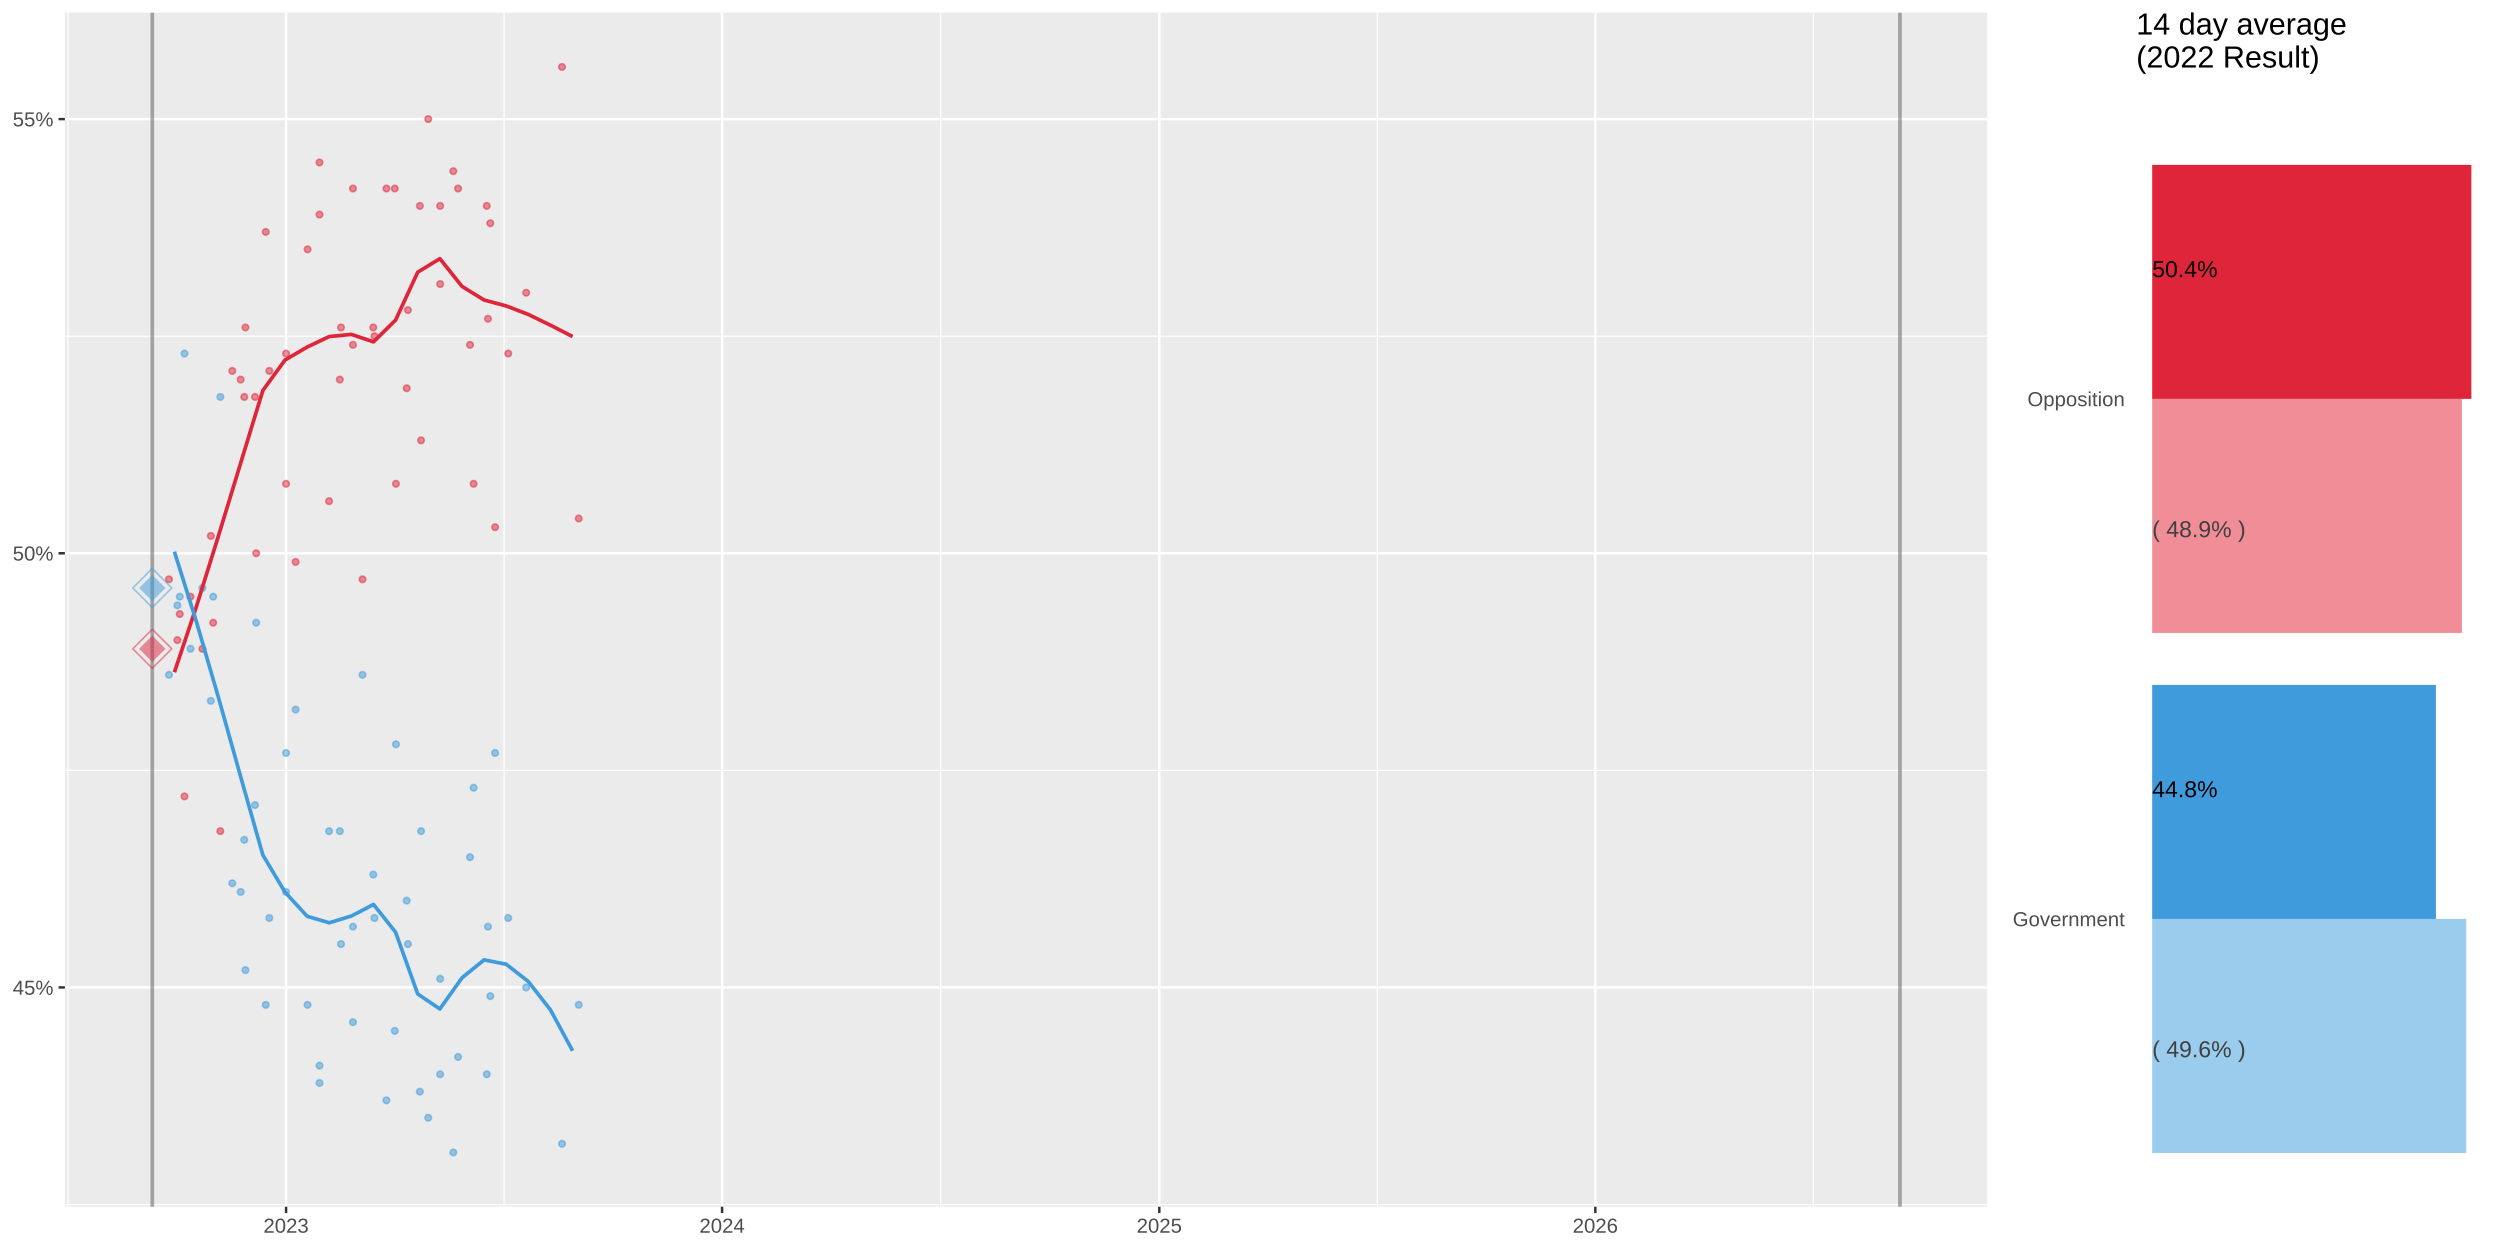
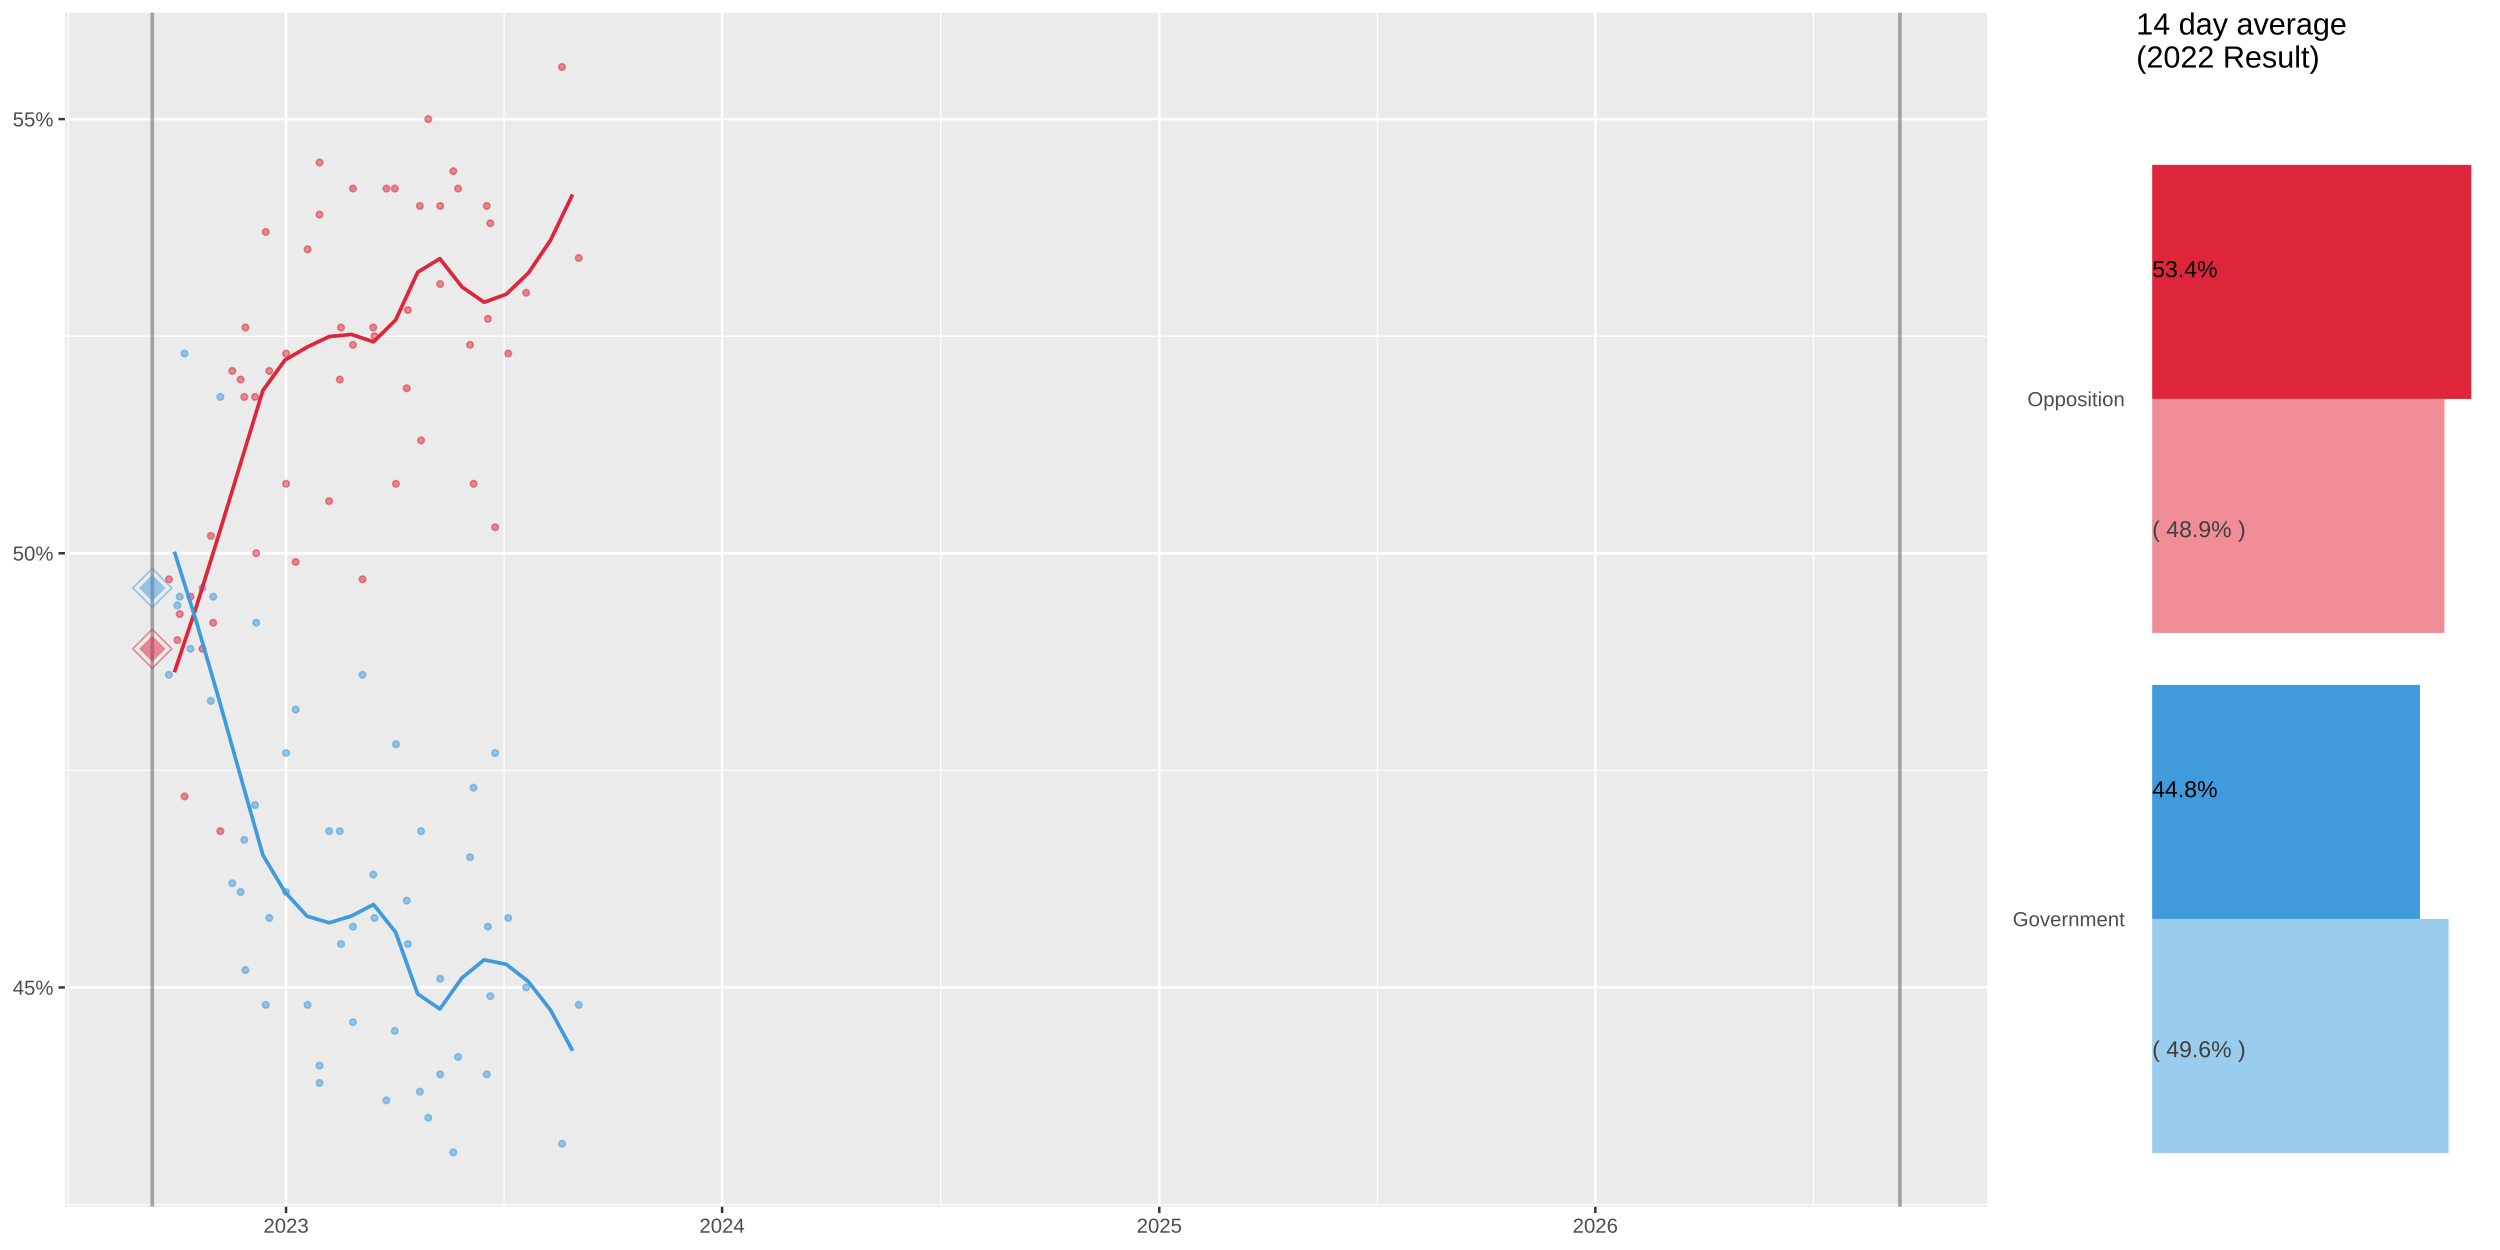
<svg xmlns="http://www.w3.org/2000/svg" class="svglite" width="1080.00pt" height="540.00pt" viewBox="0 0 1080.00 540.00">
  <defs>
    <style type="text/css">
    line, polyline, polygon, path, rect, circle {
      fill: none;
      stroke: #000000;
      stroke-linecap: round;
      stroke-linejoin: round;
      stroke-miterlimit: 10.00;
    }
    text {
      white-space: pre;
    }
  </style>
  </defs>
  <rect width="100%" height="100%" style="stroke: none; fill: none;" />
  <defs>
    <clipPath id="cpMC4wMHwxMDgwLjAwfDAuMDB8NTQwLjAw">
      <rect x="0.00" y="0.00" width="1080.00" height="540.00" />
    </clipPath>
  </defs>
  <g clip-path="url(#cpMC4wMHwxMDgwLjAwfDAuMDB8NTQwLjAw)">
</g>
  <defs>
    <clipPath id="cpMC4wMHw4NjQuMDB8MC4wMHw1NDAuMDA=">
      <rect x="0.00" y="0.00" width="864.00" height="540.00" />
    </clipPath>
  </defs>
  <g clip-path="url(#cpMC4wMHw4NjQuMDB8MC4wMHw1NDAuMDA=)">
    <rect x="0.00" y="0.00" width="864.00" height="540.00" style="stroke-width: 1.07; stroke: #FFFFFF; fill: #FFFFFF;" />
  </g>
  <g clip-path="url(#cpMC4wMHwxMDgwLjAwfDAuMDB8NTQwLjAw)">
</g>
  <defs>
    <clipPath id="cpMjguMDN8ODU4LjUyfDUuNDh8NTIxLjMx">
      <rect x="28.03" y="5.48" width="830.49" height="515.83" />
    </clipPath>
  </defs>
  <g clip-path="url(#cpMjguMDN8ODU4LjUyfDUuNDh8NTIxLjMx)">
    <rect x="28.03" y="5.48" width="830.49" height="515.83" style="stroke-width: 1.07; stroke: none; fill: #EBEBEB;" />
    <polyline points="28.03,520.37 858.52,520.37 " style="stroke-width: 0.53; stroke: #FFFFFF; stroke-linecap: butt;" />
    <polyline points="28.03,332.80 858.52,332.80 " style="stroke-width: 0.53; stroke: #FFFFFF; stroke-linecap: butt;" />
    <polyline points="28.03,145.22 858.52,145.22 " style="stroke-width: 0.53; stroke: #FFFFFF; stroke-linecap: butt;" />
    <polyline points="29.40,521.31 29.40,5.48 " style="stroke-width: 0.53; stroke: #FFFFFF; stroke-linecap: butt;" />
    <polyline points="217.76,521.31 217.76,5.48 " style="stroke-width: 0.53; stroke: #FFFFFF; stroke-linecap: butt;" />
    <polyline points="406.38,521.31 406.38,5.48 " style="stroke-width: 0.53; stroke: #FFFFFF; stroke-linecap: butt;" />
    <polyline points="595.00,521.31 595.00,5.48 " style="stroke-width: 0.53; stroke: #FFFFFF; stroke-linecap: butt;" />
    <polyline points="783.36,521.31 783.36,5.48 " style="stroke-width: 0.53; stroke: #FFFFFF; stroke-linecap: butt;" />
    <polyline points="28.03,426.58 858.52,426.58 " style="stroke-width: 1.07; stroke: #FFFFFF; stroke-linecap: butt;" />
    <polyline points="28.03,239.01 858.52,239.01 " style="stroke-width: 1.07; stroke: #FFFFFF; stroke-linecap: butt;" />
    <polyline points="28.03,51.44 858.52,51.44 " style="stroke-width: 1.07; stroke: #FFFFFF; stroke-linecap: butt;" />
    <polyline points="123.58,521.31 123.58,5.48 " style="stroke-width: 1.07; stroke: #FFFFFF; stroke-linecap: butt;" />
    <polyline points="311.94,521.31 311.94,5.48 " style="stroke-width: 1.07; stroke: #FFFFFF; stroke-linecap: butt;" />
    <polyline points="500.82,521.31 500.82,5.48 " style="stroke-width: 1.07; stroke: #FFFFFF; stroke-linecap: butt;" />
    <polyline points="689.18,521.31 689.18,5.48 " style="stroke-width: 1.07; stroke: #FFFFFF; stroke-linecap: butt;" />
-     <circle cx="250.01" cy="224.00" r="1.42" style="stroke-width: 0.71; stroke: #DF253A; stroke-opacity: 0.50; fill: #DF253A; fill-opacity: 0.50;" />
+     <circle cx="250.01" cy="111.46" r="1.42" style="stroke-width: 0.71; stroke: #DF253A; stroke-opacity: 0.50; fill: #DF253A; fill-opacity: 0.50;" />
    <circle cx="242.79" cy="28.93" r="1.42" style="stroke-width: 0.71; stroke: #DF253A; stroke-opacity: 0.50; fill: #DF253A; fill-opacity: 0.50;" />
    <circle cx="227.30" cy="126.46" r="1.42" style="stroke-width: 0.71; stroke: #DF253A; stroke-opacity: 0.50; fill: #DF253A; fill-opacity: 0.50;" />
    <circle cx="219.56" cy="152.73" r="1.42" style="stroke-width: 0.71; stroke: #DF253A; stroke-opacity: 0.50; fill: #DF253A; fill-opacity: 0.50;" />
    <circle cx="213.89" cy="227.76" r="1.42" style="stroke-width: 0.71; stroke: #DF253A; stroke-opacity: 0.50; fill: #DF253A; fill-opacity: 0.50;" />
    <circle cx="211.82" cy="96.45" r="1.42" style="stroke-width: 0.71; stroke: #DF253A; stroke-opacity: 0.50; fill: #DF253A; fill-opacity: 0.50;" />
    <circle cx="210.79" cy="137.72" r="1.42" style="stroke-width: 0.71; stroke: #DF253A; stroke-opacity: 0.50; fill: #DF253A; fill-opacity: 0.50;" />
    <circle cx="210.28" cy="88.95" r="1.42" style="stroke-width: 0.71; stroke: #DF253A; stroke-opacity: 0.50; fill: #DF253A; fill-opacity: 0.50;" />
    <circle cx="204.60" cy="209.00" r="1.42" style="stroke-width: 0.71; stroke: #DF253A; stroke-opacity: 0.50; fill: #DF253A; fill-opacity: 0.50;" />
    <circle cx="203.05" cy="148.97" r="1.42" style="stroke-width: 0.71; stroke: #DF253A; stroke-opacity: 0.50; fill: #DF253A; fill-opacity: 0.50;" />
    <circle cx="197.89" cy="81.45" r="1.42" style="stroke-width: 0.71; stroke: #DF253A; stroke-opacity: 0.50; fill: #DF253A; fill-opacity: 0.50;" />
    <circle cx="195.83" cy="73.94" r="1.42" style="stroke-width: 0.71; stroke: #DF253A; stroke-opacity: 0.50; fill: #DF253A; fill-opacity: 0.50;" />
    <circle cx="190.15" cy="122.71" r="1.42" style="stroke-width: 0.71; stroke: #DF253A; stroke-opacity: 0.50; fill: #DF253A; fill-opacity: 0.50;" />
    <circle cx="190.15" cy="88.95" r="1.42" style="stroke-width: 0.71; stroke: #DF253A; stroke-opacity: 0.50; fill: #DF253A; fill-opacity: 0.50;" />
    <circle cx="184.99" cy="51.44" r="1.42" style="stroke-width: 0.71; stroke: #DF253A; stroke-opacity: 0.50; fill: #DF253A; fill-opacity: 0.50;" />
    <circle cx="181.89" cy="190.24" r="1.42" style="stroke-width: 0.71; stroke: #DF253A; stroke-opacity: 0.50; fill: #DF253A; fill-opacity: 0.50;" />
    <circle cx="181.38" cy="88.95" r="1.42" style="stroke-width: 0.71; stroke: #DF253A; stroke-opacity: 0.50; fill: #DF253A; fill-opacity: 0.50;" />
    <circle cx="176.22" cy="133.97" r="1.42" style="stroke-width: 0.71; stroke: #DF253A; stroke-opacity: 0.50; fill: #DF253A; fill-opacity: 0.50;" />
    <circle cx="175.70" cy="167.73" r="1.42" style="stroke-width: 0.71; stroke: #DF253A; stroke-opacity: 0.50; fill: #DF253A; fill-opacity: 0.50;" />
    <circle cx="171.05" cy="209.00" r="1.42" style="stroke-width: 0.71; stroke: #DF253A; stroke-opacity: 0.50; fill: #DF253A; fill-opacity: 0.50;" />
    <circle cx="170.54" cy="81.45" r="1.42" style="stroke-width: 0.71; stroke: #DF253A; stroke-opacity: 0.50; fill: #DF253A; fill-opacity: 0.50;" />
    <circle cx="166.93" cy="81.45" r="1.42" style="stroke-width: 0.71; stroke: #DF253A; stroke-opacity: 0.50; fill: #DF253A; fill-opacity: 0.50;" />
    <circle cx="161.77" cy="145.22" r="1.42" style="stroke-width: 0.71; stroke: #DF253A; stroke-opacity: 0.50; fill: #DF253A; fill-opacity: 0.50;" />
    <circle cx="161.25" cy="141.47" r="1.42" style="stroke-width: 0.71; stroke: #DF253A; stroke-opacity: 0.50; fill: #DF253A; fill-opacity: 0.50;" />
    <circle cx="156.61" cy="250.26" r="1.42" style="stroke-width: 0.71; stroke: #DF253A; stroke-opacity: 0.50; fill: #DF253A; fill-opacity: 0.50;" />
    <circle cx="152.48" cy="148.97" r="1.42" style="stroke-width: 0.71; stroke: #DF253A; stroke-opacity: 0.50; fill: #DF253A; fill-opacity: 0.50;" />
    <circle cx="152.48" cy="81.45" r="1.42" style="stroke-width: 0.71; stroke: #DF253A; stroke-opacity: 0.50; fill: #DF253A; fill-opacity: 0.50;" />
    <circle cx="147.32" cy="141.47" r="1.42" style="stroke-width: 0.71; stroke: #DF253A; stroke-opacity: 0.50; fill: #DF253A; fill-opacity: 0.50;" />
    <circle cx="146.80" cy="163.98" r="1.42" style="stroke-width: 0.71; stroke: #DF253A; stroke-opacity: 0.50; fill: #DF253A; fill-opacity: 0.50;" />
    <circle cx="142.16" cy="216.50" r="1.42" style="stroke-width: 0.71; stroke: #DF253A; stroke-opacity: 0.50; fill: #DF253A; fill-opacity: 0.50;" />
    <circle cx="138.03" cy="70.19" r="1.42" style="stroke-width: 0.71; stroke: #DF253A; stroke-opacity: 0.50; fill: #DF253A; fill-opacity: 0.50;" />
    <circle cx="138.03" cy="92.70" r="1.42" style="stroke-width: 0.71; stroke: #DF253A; stroke-opacity: 0.50; fill: #DF253A; fill-opacity: 0.50;" />
    <circle cx="123.58" cy="209.00" r="1.42" style="stroke-width: 0.71; stroke: #DF253A; stroke-opacity: 0.50; fill: #DF253A; fill-opacity: 0.50;" />
    <circle cx="132.87" cy="107.71" r="1.42" style="stroke-width: 0.71; stroke: #DF253A; stroke-opacity: 0.50; fill: #DF253A; fill-opacity: 0.50;" />
    <circle cx="127.71" cy="242.76" r="1.42" style="stroke-width: 0.71; stroke: #DF253A; stroke-opacity: 0.50; fill: #DF253A; fill-opacity: 0.50;" />
    <circle cx="123.58" cy="152.73" r="1.42" style="stroke-width: 0.71; stroke: #DF253A; stroke-opacity: 0.50; fill: #DF253A; fill-opacity: 0.50;" />
    <circle cx="116.35" cy="160.23" r="1.42" style="stroke-width: 0.71; stroke: #DF253A; stroke-opacity: 0.50; fill: #DF253A; fill-opacity: 0.50;" />
    <circle cx="114.80" cy="100.20" r="1.42" style="stroke-width: 0.71; stroke: #DF253A; stroke-opacity: 0.50; fill: #DF253A; fill-opacity: 0.50;" />
    <circle cx="110.68" cy="239.01" r="1.42" style="stroke-width: 0.71; stroke: #DF253A; stroke-opacity: 0.50; fill: #DF253A; fill-opacity: 0.50;" />
    <circle cx="110.16" cy="171.48" r="1.42" style="stroke-width: 0.71; stroke: #DF253A; stroke-opacity: 0.50; fill: #DF253A; fill-opacity: 0.50;" />
    <circle cx="106.03" cy="141.47" r="1.42" style="stroke-width: 0.71; stroke: #DF253A; stroke-opacity: 0.50; fill: #DF253A; fill-opacity: 0.50;" />
    <circle cx="105.52" cy="171.48" r="1.42" style="stroke-width: 0.71; stroke: #DF253A; stroke-opacity: 0.50; fill: #DF253A; fill-opacity: 0.50;" />
    <circle cx="103.97" cy="163.98" r="1.42" style="stroke-width: 0.71; stroke: #DF253A; stroke-opacity: 0.50; fill: #DF253A; fill-opacity: 0.50;" />
    <circle cx="100.35" cy="160.23" r="1.42" style="stroke-width: 0.71; stroke: #DF253A; stroke-opacity: 0.50; fill: #DF253A; fill-opacity: 0.50;" />
    <circle cx="95.19" cy="359.06" r="1.42" style="stroke-width: 0.71; stroke: #DF253A; stroke-opacity: 0.50; fill: #DF253A; fill-opacity: 0.50;" />
    <circle cx="92.10" cy="269.02" r="1.42" style="stroke-width: 0.71; stroke: #DF253A; stroke-opacity: 0.50; fill: #DF253A; fill-opacity: 0.50;" />
    <circle cx="91.07" cy="231.51" r="1.42" style="stroke-width: 0.71; stroke: #DF253A; stroke-opacity: 0.50; fill: #DF253A; fill-opacity: 0.50;" />
    <circle cx="87.45" cy="280.28" r="1.42" style="stroke-width: 0.71; stroke: #DF253A; stroke-opacity: 0.50; fill: #DF253A; fill-opacity: 0.50;" />
    <circle cx="82.29" cy="257.77" r="1.42" style="stroke-width: 0.71; stroke: #DF253A; stroke-opacity: 0.50; fill: #DF253A; fill-opacity: 0.50;" />
    <circle cx="79.71" cy="344.05" r="1.42" style="stroke-width: 0.71; stroke: #DF253A; stroke-opacity: 0.50; fill: #DF253A; fill-opacity: 0.50;" />
    <circle cx="77.65" cy="265.27" r="1.42" style="stroke-width: 0.71; stroke: #DF253A; stroke-opacity: 0.50; fill: #DF253A; fill-opacity: 0.50;" />
    <circle cx="76.62" cy="276.52" r="1.42" style="stroke-width: 0.71; stroke: #DF253A; stroke-opacity: 0.50; fill: #DF253A; fill-opacity: 0.50;" />
    <circle cx="73.00" cy="250.26" r="1.42" style="stroke-width: 0.71; stroke: #DF253A; stroke-opacity: 0.50; fill: #DF253A; fill-opacity: 0.50;" />
    <circle cx="250.01" cy="434.09" r="1.42" style="stroke-width: 0.71; stroke: #3F9BDB; stroke-opacity: 0.50; fill: #3F9BDB; fill-opacity: 0.50;" />
    <circle cx="242.79" cy="494.11" r="1.42" style="stroke-width: 0.71; stroke: #3F9BDB; stroke-opacity: 0.50; fill: #3F9BDB; fill-opacity: 0.50;" />
    <circle cx="227.30" cy="426.58" r="1.42" style="stroke-width: 0.71; stroke: #3F9BDB; stroke-opacity: 0.50; fill: #3F9BDB; fill-opacity: 0.50;" />
    <circle cx="219.56" cy="396.57" r="1.42" style="stroke-width: 0.71; stroke: #3F9BDB; stroke-opacity: 0.50; fill: #3F9BDB; fill-opacity: 0.50;" />
    <circle cx="213.89" cy="325.29" r="1.42" style="stroke-width: 0.71; stroke: #3F9BDB; stroke-opacity: 0.50; fill: #3F9BDB; fill-opacity: 0.50;" />
    <circle cx="211.82" cy="430.34" r="1.42" style="stroke-width: 0.71; stroke: #3F9BDB; stroke-opacity: 0.50; fill: #3F9BDB; fill-opacity: 0.50;" />
    <circle cx="210.79" cy="400.32" r="1.42" style="stroke-width: 0.71; stroke: #3F9BDB; stroke-opacity: 0.50; fill: #3F9BDB; fill-opacity: 0.50;" />
    <circle cx="210.28" cy="464.10" r="1.42" style="stroke-width: 0.71; stroke: #3F9BDB; stroke-opacity: 0.50; fill: #3F9BDB; fill-opacity: 0.50;" />
    <circle cx="204.60" cy="340.30" r="1.42" style="stroke-width: 0.71; stroke: #3F9BDB; stroke-opacity: 0.50; fill: #3F9BDB; fill-opacity: 0.50;" />
    <circle cx="203.05" cy="370.31" r="1.42" style="stroke-width: 0.71; stroke: #3F9BDB; stroke-opacity: 0.50; fill: #3F9BDB; fill-opacity: 0.50;" />
    <circle cx="197.89" cy="456.60" r="1.42" style="stroke-width: 0.71; stroke: #3F9BDB; stroke-opacity: 0.50; fill: #3F9BDB; fill-opacity: 0.50;" />
    <circle cx="195.83" cy="497.86" r="1.42" style="stroke-width: 0.71; stroke: #3F9BDB; stroke-opacity: 0.50; fill: #3F9BDB; fill-opacity: 0.50;" />
    <circle cx="190.15" cy="422.83" r="1.42" style="stroke-width: 0.71; stroke: #3F9BDB; stroke-opacity: 0.50; fill: #3F9BDB; fill-opacity: 0.50;" />
    <circle cx="190.15" cy="464.10" r="1.42" style="stroke-width: 0.71; stroke: #3F9BDB; stroke-opacity: 0.50; fill: #3F9BDB; fill-opacity: 0.50;" />
    <circle cx="184.99" cy="482.86" r="1.42" style="stroke-width: 0.71; stroke: #3F9BDB; stroke-opacity: 0.50; fill: #3F9BDB; fill-opacity: 0.50;" />
    <circle cx="181.89" cy="359.06" r="1.42" style="stroke-width: 0.71; stroke: #3F9BDB; stroke-opacity: 0.50; fill: #3F9BDB; fill-opacity: 0.50;" />
    <circle cx="181.38" cy="471.60" r="1.42" style="stroke-width: 0.71; stroke: #3F9BDB; stroke-opacity: 0.50; fill: #3F9BDB; fill-opacity: 0.50;" />
    <circle cx="176.22" cy="407.83" r="1.42" style="stroke-width: 0.71; stroke: #3F9BDB; stroke-opacity: 0.50; fill: #3F9BDB; fill-opacity: 0.50;" />
    <circle cx="175.70" cy="389.07" r="1.42" style="stroke-width: 0.71; stroke: #3F9BDB; stroke-opacity: 0.50; fill: #3F9BDB; fill-opacity: 0.50;" />
    <circle cx="171.05" cy="321.54" r="1.42" style="stroke-width: 0.71; stroke: #3F9BDB; stroke-opacity: 0.50; fill: #3F9BDB; fill-opacity: 0.50;" />
    <circle cx="170.54" cy="445.34" r="1.42" style="stroke-width: 0.71; stroke: #3F9BDB; stroke-opacity: 0.50; fill: #3F9BDB; fill-opacity: 0.50;" />
    <circle cx="166.93" cy="475.35" r="1.42" style="stroke-width: 0.71; stroke: #3F9BDB; stroke-opacity: 0.50; fill: #3F9BDB; fill-opacity: 0.50;" />
    <circle cx="161.77" cy="396.57" r="1.42" style="stroke-width: 0.71; stroke: #3F9BDB; stroke-opacity: 0.50; fill: #3F9BDB; fill-opacity: 0.50;" />
    <circle cx="161.25" cy="377.81" r="1.42" style="stroke-width: 0.71; stroke: #3F9BDB; stroke-opacity: 0.50; fill: #3F9BDB; fill-opacity: 0.50;" />
    <circle cx="156.61" cy="291.53" r="1.42" style="stroke-width: 0.71; stroke: #3F9BDB; stroke-opacity: 0.50; fill: #3F9BDB; fill-opacity: 0.50;" />
    <circle cx="152.48" cy="400.32" r="1.42" style="stroke-width: 0.71; stroke: #3F9BDB; stroke-opacity: 0.50; fill: #3F9BDB; fill-opacity: 0.50;" />
    <circle cx="152.48" cy="441.59" r="1.42" style="stroke-width: 0.71; stroke: #3F9BDB; stroke-opacity: 0.50; fill: #3F9BDB; fill-opacity: 0.50;" />
    <circle cx="147.32" cy="407.83" r="1.42" style="stroke-width: 0.71; stroke: #3F9BDB; stroke-opacity: 0.50; fill: #3F9BDB; fill-opacity: 0.50;" />
    <circle cx="146.80" cy="359.06" r="1.42" style="stroke-width: 0.71; stroke: #3F9BDB; stroke-opacity: 0.50; fill: #3F9BDB; fill-opacity: 0.50;" />
    <circle cx="142.16" cy="359.06" r="1.42" style="stroke-width: 0.71; stroke: #3F9BDB; stroke-opacity: 0.50; fill: #3F9BDB; fill-opacity: 0.50;" />
    <circle cx="138.03" cy="467.85" r="1.42" style="stroke-width: 0.71; stroke: #3F9BDB; stroke-opacity: 0.50; fill: #3F9BDB; fill-opacity: 0.50;" />
    <circle cx="138.03" cy="460.35" r="1.42" style="stroke-width: 0.71; stroke: #3F9BDB; stroke-opacity: 0.50; fill: #3F9BDB; fill-opacity: 0.50;" />
    <circle cx="123.58" cy="325.29" r="1.42" style="stroke-width: 0.71; stroke: #3F9BDB; stroke-opacity: 0.50; fill: #3F9BDB; fill-opacity: 0.50;" />
    <circle cx="132.87" cy="434.09" r="1.42" style="stroke-width: 0.71; stroke: #3F9BDB; stroke-opacity: 0.50; fill: #3F9BDB; fill-opacity: 0.50;" />
    <circle cx="127.71" cy="306.54" r="1.42" style="stroke-width: 0.71; stroke: #3F9BDB; stroke-opacity: 0.50; fill: #3F9BDB; fill-opacity: 0.50;" />
    <circle cx="123.58" cy="385.32" r="1.42" style="stroke-width: 0.71; stroke: #3F9BDB; stroke-opacity: 0.50; fill: #3F9BDB; fill-opacity: 0.50;" />
    <circle cx="116.35" cy="396.57" r="1.42" style="stroke-width: 0.71; stroke: #3F9BDB; stroke-opacity: 0.50; fill: #3F9BDB; fill-opacity: 0.50;" />
    <circle cx="114.80" cy="434.09" r="1.42" style="stroke-width: 0.71; stroke: #3F9BDB; stroke-opacity: 0.50; fill: #3F9BDB; fill-opacity: 0.50;" />
    <circle cx="110.68" cy="269.02" r="1.42" style="stroke-width: 0.71; stroke: #3F9BDB; stroke-opacity: 0.50; fill: #3F9BDB; fill-opacity: 0.50;" />
    <circle cx="110.16" cy="347.80" r="1.42" style="stroke-width: 0.71; stroke: #3F9BDB; stroke-opacity: 0.50; fill: #3F9BDB; fill-opacity: 0.50;" />
    <circle cx="106.03" cy="419.08" r="1.42" style="stroke-width: 0.71; stroke: #3F9BDB; stroke-opacity: 0.50; fill: #3F9BDB; fill-opacity: 0.50;" />
    <circle cx="105.52" cy="362.81" r="1.42" style="stroke-width: 0.71; stroke: #3F9BDB; stroke-opacity: 0.50; fill: #3F9BDB; fill-opacity: 0.50;" />
    <circle cx="103.97" cy="385.32" r="1.42" style="stroke-width: 0.71; stroke: #3F9BDB; stroke-opacity: 0.50; fill: #3F9BDB; fill-opacity: 0.50;" />
    <circle cx="100.35" cy="381.57" r="1.42" style="stroke-width: 0.71; stroke: #3F9BDB; stroke-opacity: 0.50; fill: #3F9BDB; fill-opacity: 0.50;" />
    <circle cx="95.19" cy="171.48" r="1.42" style="stroke-width: 0.71; stroke: #3F9BDB; stroke-opacity: 0.50; fill: #3F9BDB; fill-opacity: 0.50;" />
    <circle cx="92.10" cy="257.77" r="1.42" style="stroke-width: 0.71; stroke: #3F9BDB; stroke-opacity: 0.50; fill: #3F9BDB; fill-opacity: 0.50;" />
    <circle cx="91.07" cy="302.78" r="1.42" style="stroke-width: 0.71; stroke: #3F9BDB; stroke-opacity: 0.50; fill: #3F9BDB; fill-opacity: 0.50;" />
    <circle cx="87.45" cy="254.02" r="1.42" style="stroke-width: 0.71; stroke: #3F9BDB; stroke-opacity: 0.50; fill: #3F9BDB; fill-opacity: 0.50;" />
    <circle cx="82.29" cy="280.28" r="1.42" style="stroke-width: 0.71; stroke: #3F9BDB; stroke-opacity: 0.50; fill: #3F9BDB; fill-opacity: 0.50;" />
    <circle cx="79.71" cy="152.73" r="1.42" style="stroke-width: 0.71; stroke: #3F9BDB; stroke-opacity: 0.50; fill: #3F9BDB; fill-opacity: 0.50;" />
    <circle cx="77.65" cy="257.77" r="1.42" style="stroke-width: 0.71; stroke: #3F9BDB; stroke-opacity: 0.50; fill: #3F9BDB; fill-opacity: 0.50;" />
    <circle cx="76.62" cy="261.52" r="1.42" style="stroke-width: 0.71; stroke: #3F9BDB; stroke-opacity: 0.50; fill: #3F9BDB; fill-opacity: 0.50;" />
    <circle cx="73.00" cy="291.53" r="1.42" style="stroke-width: 0.71; stroke: #3F9BDB; stroke-opacity: 0.50; fill: #3F9BDB; fill-opacity: 0.50;" />
-     <polyline points="75.34,290.42 84.89,261.91 94.45,231.25 104.01,199.91 113.56,168.67 123.12,155.52 132.68,149.93 142.23,145.39 151.79,144.46 161.35,147.69 170.90,138.26 180.46,117.57 190.02,111.74 199.58,123.72 209.13,129.61 218.69,132.17 228.25,135.85 237.80,140.49 247.36,145.40 " style="stroke-width: 1.60; stroke: #DF253A; stroke-linecap: butt;" />
+     <polyline points="75.34,290.42 84.89,261.91 94.45,231.25 104.01,199.91 113.56,168.67 123.12,155.52 132.68,149.93 142.23,145.39 151.79,144.46 161.35,147.69 170.90,138.26 180.46,117.57 190.02,111.74 199.58,123.94 209.13,130.58 218.69,127.09 228.25,117.96 237.80,103.81 247.36,83.99 " style="stroke-width: 1.60; stroke: #DF253A; stroke-linecap: butt;" />
    <polyline points="75.34,238.33 84.89,268.72 94.45,301.59 104.01,335.70 113.56,369.38 123.12,385.40 132.68,395.83 142.23,398.64 151.79,395.72 161.35,390.73 170.90,402.72 180.46,429.40 190.02,435.88 199.58,422.43 209.13,414.66 218.69,416.56 228.25,424.04 237.80,436.28 247.36,453.92 " style="stroke-width: 1.60; stroke: #3F9BDB; stroke-linecap: butt;" />
    <line x1="820.77" y1="521.31" x2="820.77" y2="5.48" style="stroke-width: 1.60; stroke: #56595C; stroke-opacity: 0.50; stroke-linecap: butt;" />
    <line x1="65.78" y1="521.31" x2="65.78" y2="5.48" style="stroke-width: 1.60; stroke: #56595C; stroke-opacity: 0.50; stroke-linecap: butt;" />
    <polygon points="60.09,280.28 65.78,274.59 71.47,280.28 65.78,285.97 " style="stroke-width: 0.71; stroke: none; fill: #DF253A; fill-opacity: 0.50;" />
    <polygon points="60.09,254.02 65.78,248.33 71.47,254.02 65.78,259.70 " style="stroke-width: 0.71; stroke: none; fill: #3F9BDB; fill-opacity: 0.50;" />
    <polygon points="57.36,280.28 65.78,271.85 74.20,280.28 65.78,288.70 " style="stroke-width: 0.71; stroke: #DF253A; stroke-opacity: 0.50;" />
    <polygon points="57.36,254.02 65.78,245.59 74.20,254.02 65.78,262.44 " style="stroke-width: 0.71; stroke: #3F9BDB; stroke-opacity: 0.50;" />
  </g>
  <g clip-path="url(#cpMC4wMHwxMDgwLjAwfDAuMDB8NTQwLjAw)">
    <text x="23.10" y="429.73" text-anchor="end" style="font-size: 8.80px;fill: #4D4D4D; font-family: &quot;Arial&quot;;" textLength="17.62px" lengthAdjust="spacingAndGlyphs">45%</text>
    <text x="23.10" y="242.16" text-anchor="end" style="font-size: 8.80px;fill: #4D4D4D; font-family: &quot;Arial&quot;;" textLength="17.62px" lengthAdjust="spacingAndGlyphs">50%</text>
    <text x="23.10" y="54.59" text-anchor="end" style="font-size: 8.80px;fill: #4D4D4D; font-family: &quot;Arial&quot;;" textLength="17.62px" lengthAdjust="spacingAndGlyphs">55%</text>
    <polyline points="25.29,426.58 28.03,426.58 " style="stroke-width: 1.07; stroke: #333333; stroke-linecap: butt;" />
    <polyline points="25.29,239.01 28.03,239.01 " style="stroke-width: 1.07; stroke: #333333; stroke-linecap: butt;" />
    <polyline points="25.29,51.44 28.03,51.44 " style="stroke-width: 1.07; stroke: #333333; stroke-linecap: butt;" />
    <polyline points="123.58,524.05 123.58,521.31 " style="stroke-width: 1.07; stroke: #333333; stroke-linecap: butt;" />
    <polyline points="311.94,524.05 311.94,521.31 " style="stroke-width: 1.07; stroke: #333333; stroke-linecap: butt;" />
    <polyline points="500.82,524.05 500.82,521.31 " style="stroke-width: 1.07; stroke: #333333; stroke-linecap: butt;" />
    <polyline points="689.18,524.05 689.18,521.31 " style="stroke-width: 1.07; stroke: #333333; stroke-linecap: butt;" />
    <text x="123.58" y="532.54" text-anchor="middle" style="font-size: 8.80px;fill: #4D4D4D; font-family: &quot;Arial&quot;;" textLength="19.58px" lengthAdjust="spacingAndGlyphs">2023</text>
    <text x="311.94" y="532.54" text-anchor="middle" style="font-size: 8.80px;fill: #4D4D4D; font-family: &quot;Arial&quot;;" textLength="19.58px" lengthAdjust="spacingAndGlyphs">2024</text>
    <text x="500.82" y="532.54" text-anchor="middle" style="font-size: 8.80px;fill: #4D4D4D; font-family: &quot;Arial&quot;;" textLength="19.58px" lengthAdjust="spacingAndGlyphs">2025</text>
    <text x="689.18" y="532.54" text-anchor="middle" style="font-size: 8.80px;fill: #4D4D4D; font-family: &quot;Arial&quot;;" textLength="19.58px" lengthAdjust="spacingAndGlyphs">2026</text>
  </g>
  <defs>
    <clipPath id="cpODY0LjAwfDEwODAuMDB8MC4wMHw1NDAuMDA=">
      <rect x="864.00" y="0.00" width="216.00" height="540.00" />
    </clipPath>
  </defs>
  <g clip-path="url(#cpODY0LjAwfDEwODAuMDB8MC4wMHw1NDAuMDA=)">
    <rect x="864.00" y="0.00" width="216.00" height="540.00" style="stroke-width: 1.07; stroke: #FFFFFF; fill: #FFFFFF;" />
  </g>
  <g clip-path="url(#cpMC4wMHwxMDgwLjAwfDAuMDB8NTQwLjAw)">
</g>
  <defs>
    <clipPath id="cpOTIyLjg1fDEwNzQuNTJ8MzcuNTJ8NTMxLjc4">
      <rect x="922.85" y="37.52" width="151.68" height="494.26" />
    </clipPath>
  </defs>
  <g clip-path="url(#cpOTIyLjg1fDEwNzQuNTJ8MzcuNTJ8NTMxLjc4)">
    <rect x="922.85" y="37.52" width="151.68" height="494.26" style="stroke-width: 1.07; stroke: #FFFFFF; fill: #FFFFFF;" />
-     <rect x="929.74" y="172.32" width="133.78" height="101.10" style="stroke-width: 1.07; stroke: none; stroke-linecap: butt; stroke-linejoin: miter; fill: #F08D97;" />
-     <rect x="929.74" y="396.98" width="135.70" height="101.10" style="stroke-width: 1.07; stroke: none; stroke-linecap: butt; stroke-linejoin: miter; fill: #9ACCED;" />
+     <rect x="929.74" y="172.32" width="126.27" height="101.10" style="stroke-width: 1.07; stroke: none; stroke-linecap: butt; stroke-linejoin: miter; fill: #F08D97;" />
+     <rect x="929.74" y="396.98" width="128.07" height="101.10" style="stroke-width: 1.07; stroke: none; stroke-linecap: butt; stroke-linejoin: miter; fill: #9ACCED;" />
    <rect x="929.74" y="71.22" width="137.89" height="101.10" style="stroke-width: 1.07; stroke: none; stroke-linecap: butt; stroke-linejoin: miter; fill: #DF253A;" />
-     <rect x="929.74" y="295.88" width="122.57" height="101.10" style="stroke-width: 1.07; stroke: none; stroke-linecap: butt; stroke-linejoin: miter; fill: #3F9BDB;" />
-     <text x="929.74" y="119.72" style="font-size: 9.96px; font-family: &quot;Arial&quot;;" textLength="28.22px" lengthAdjust="spacingAndGlyphs">50.4%</text>
+     <rect x="929.74" y="295.88" width="115.68" height="101.10" style="stroke-width: 1.07; stroke: none; stroke-linecap: butt; stroke-linejoin: miter; fill: #3F9BDB;" />
+     <text x="929.74" y="119.72" style="font-size: 9.96px; font-family: &quot;Arial&quot;;" textLength="28.22px" lengthAdjust="spacingAndGlyphs">53.4%</text>
    <text x="929.74" y="344.38" style="font-size: 9.96px; font-family: &quot;Arial&quot;;" textLength="28.22px" lengthAdjust="spacingAndGlyphs">44.8%</text>
    <text x="929.74" y="232.05" style="font-size: 9.96px;fill: #404040; font-family: &quot;Arial&quot;;" textLength="40.38px" lengthAdjust="spacingAndGlyphs">( 48.9% )</text>
    <text x="929.74" y="456.71" style="font-size: 9.96px;fill: #404040; font-family: &quot;Arial&quot;;" textLength="40.38px" lengthAdjust="spacingAndGlyphs">( 49.6% )</text>
  </g>
  <g clip-path="url(#cpMC4wMHwxMDgwLjAwfDAuMDB8NTQwLjAw)">
    <text x="917.91" y="400.13" text-anchor="end" style="font-size: 8.80px;fill: #4D4D4D; font-family: &quot;Arial&quot;;" textLength="48.43px" lengthAdjust="spacingAndGlyphs">Government</text>
    <text x="917.91" y="175.47" text-anchor="end" style="font-size: 8.80px;fill: #4D4D4D; font-family: &quot;Arial&quot;;" textLength="42.08px" lengthAdjust="spacingAndGlyphs">Opposition</text>
    <text x="922.85" y="14.93" style="font-size: 13.20px; font-family: &quot;Arial&quot;;" textLength="94.61px" lengthAdjust="spacingAndGlyphs">14 day average </text>
    <text x="922.85" y="29.18" style="font-size: 13.20px; font-family: &quot;Arial&quot;;" textLength="82.85px" lengthAdjust="spacingAndGlyphs"> (2022 Result)</text>
  </g>
</svg>
